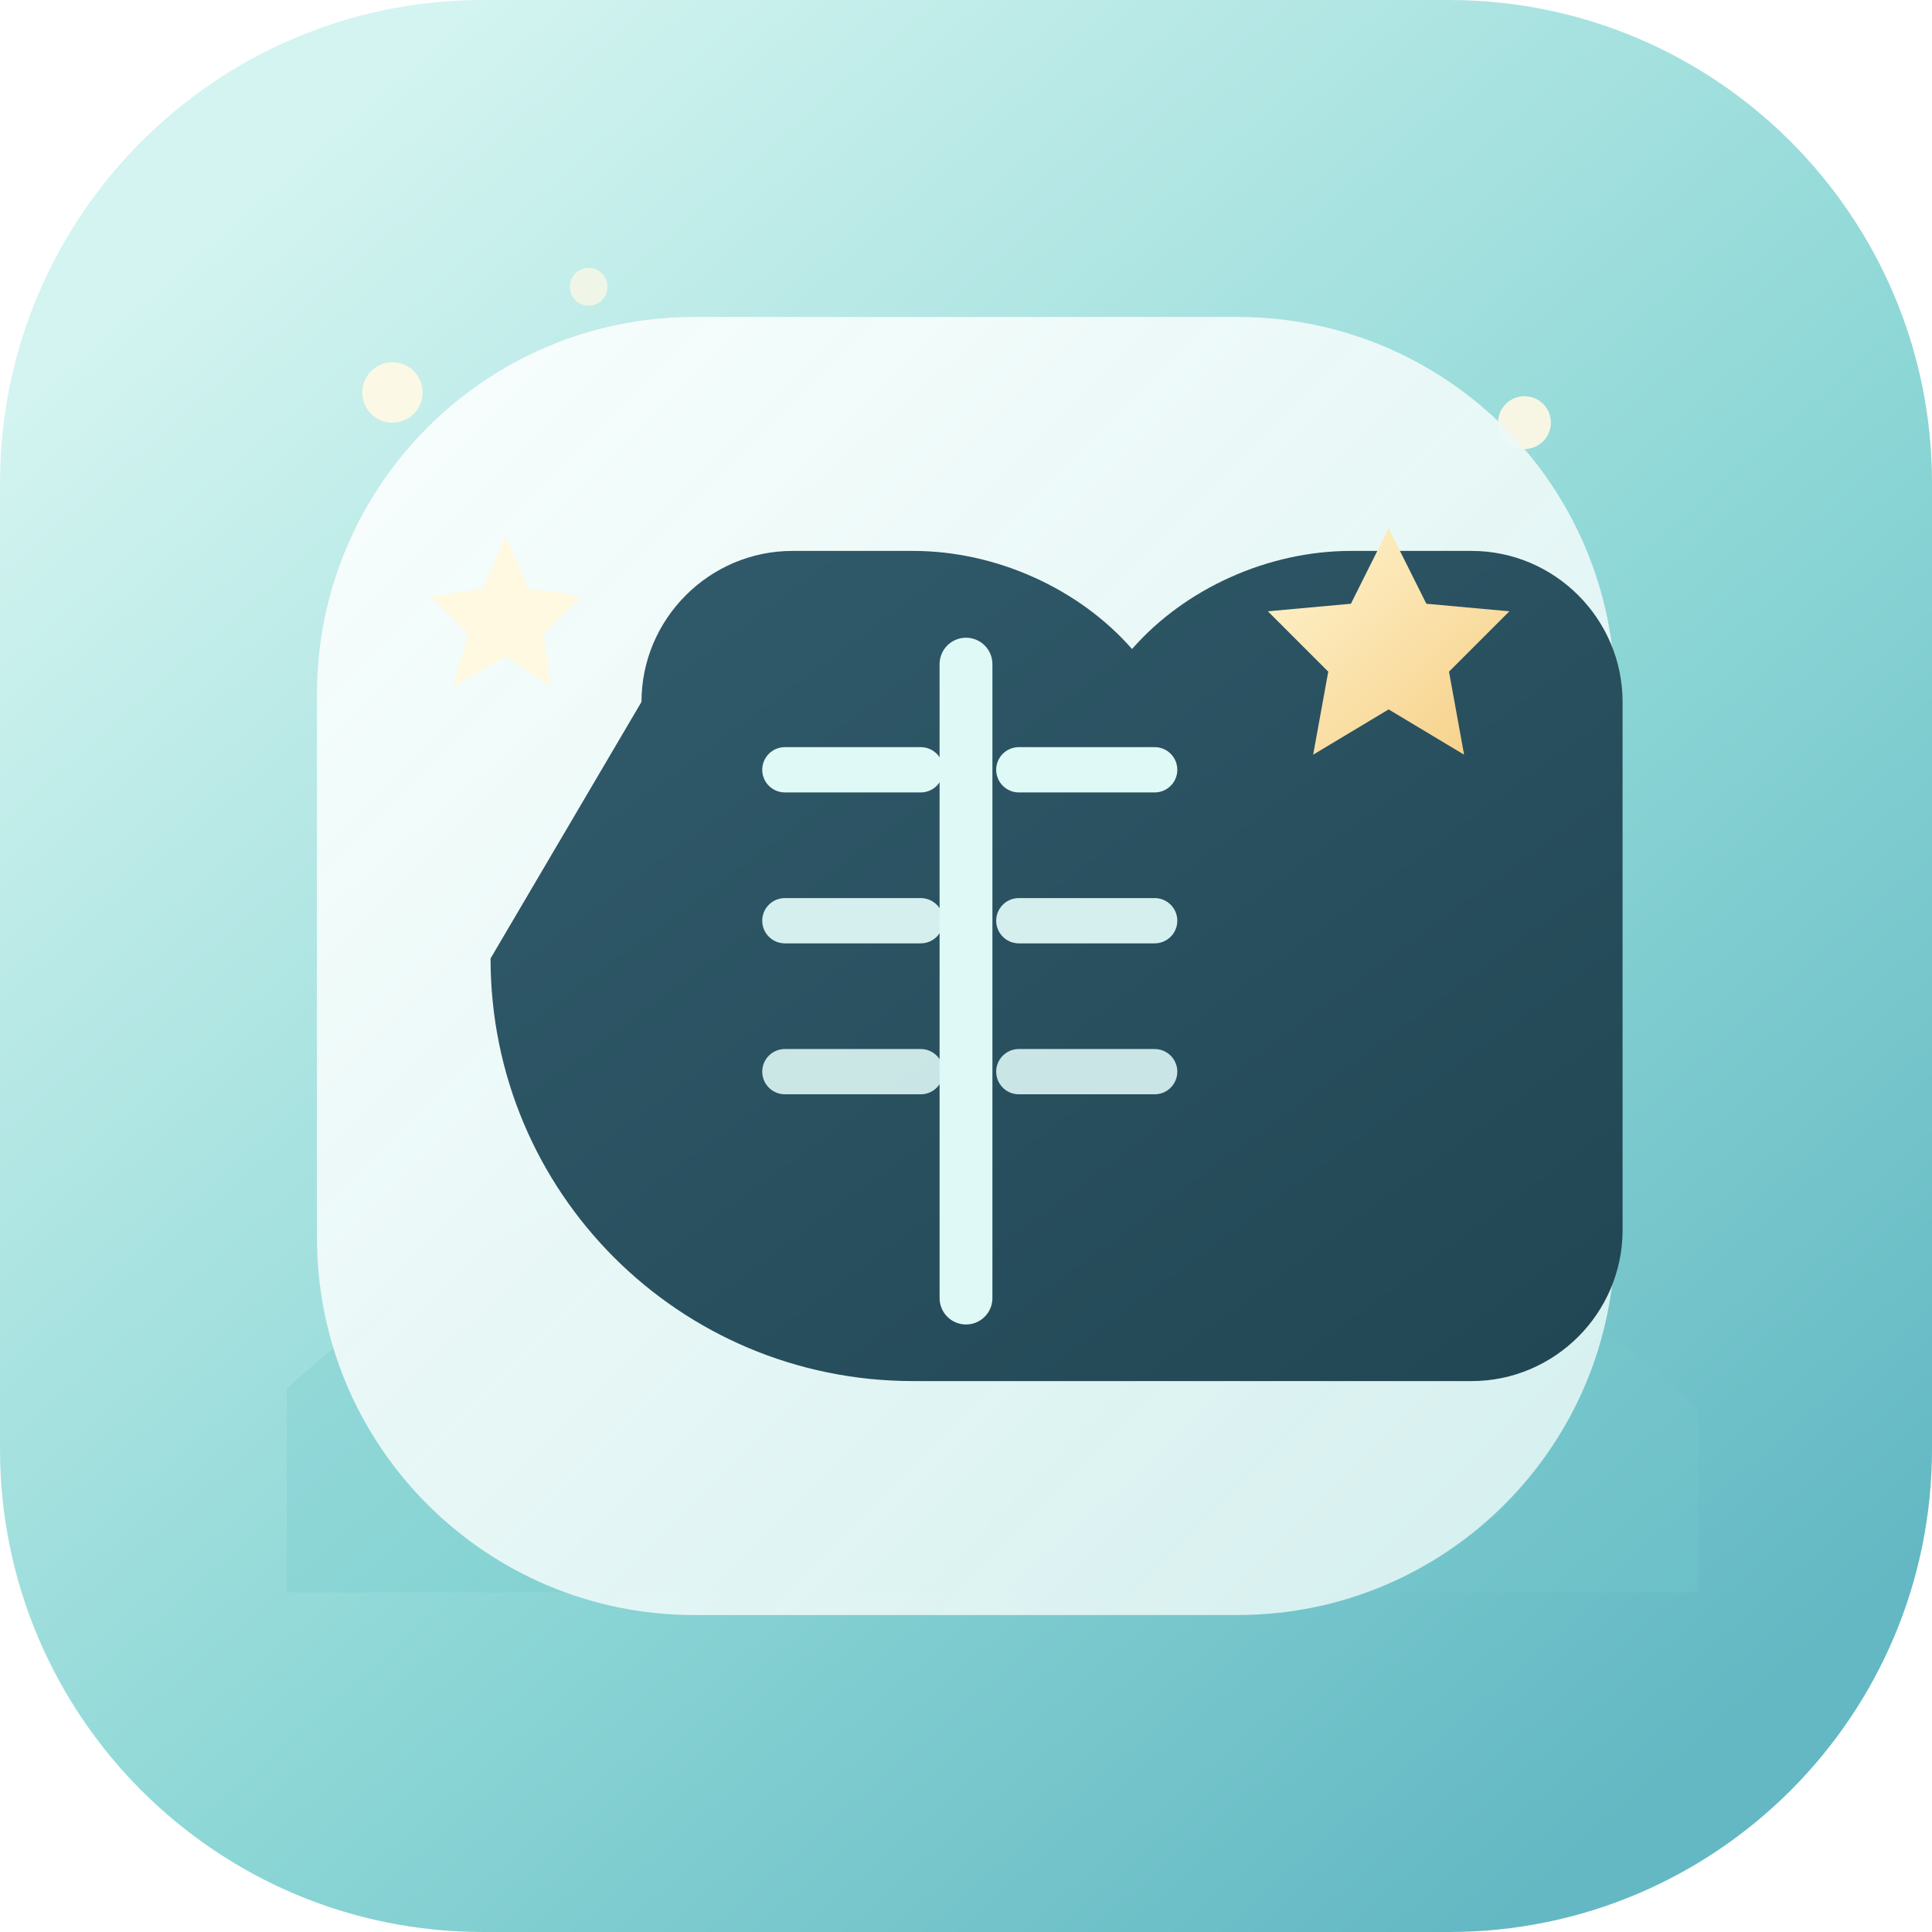
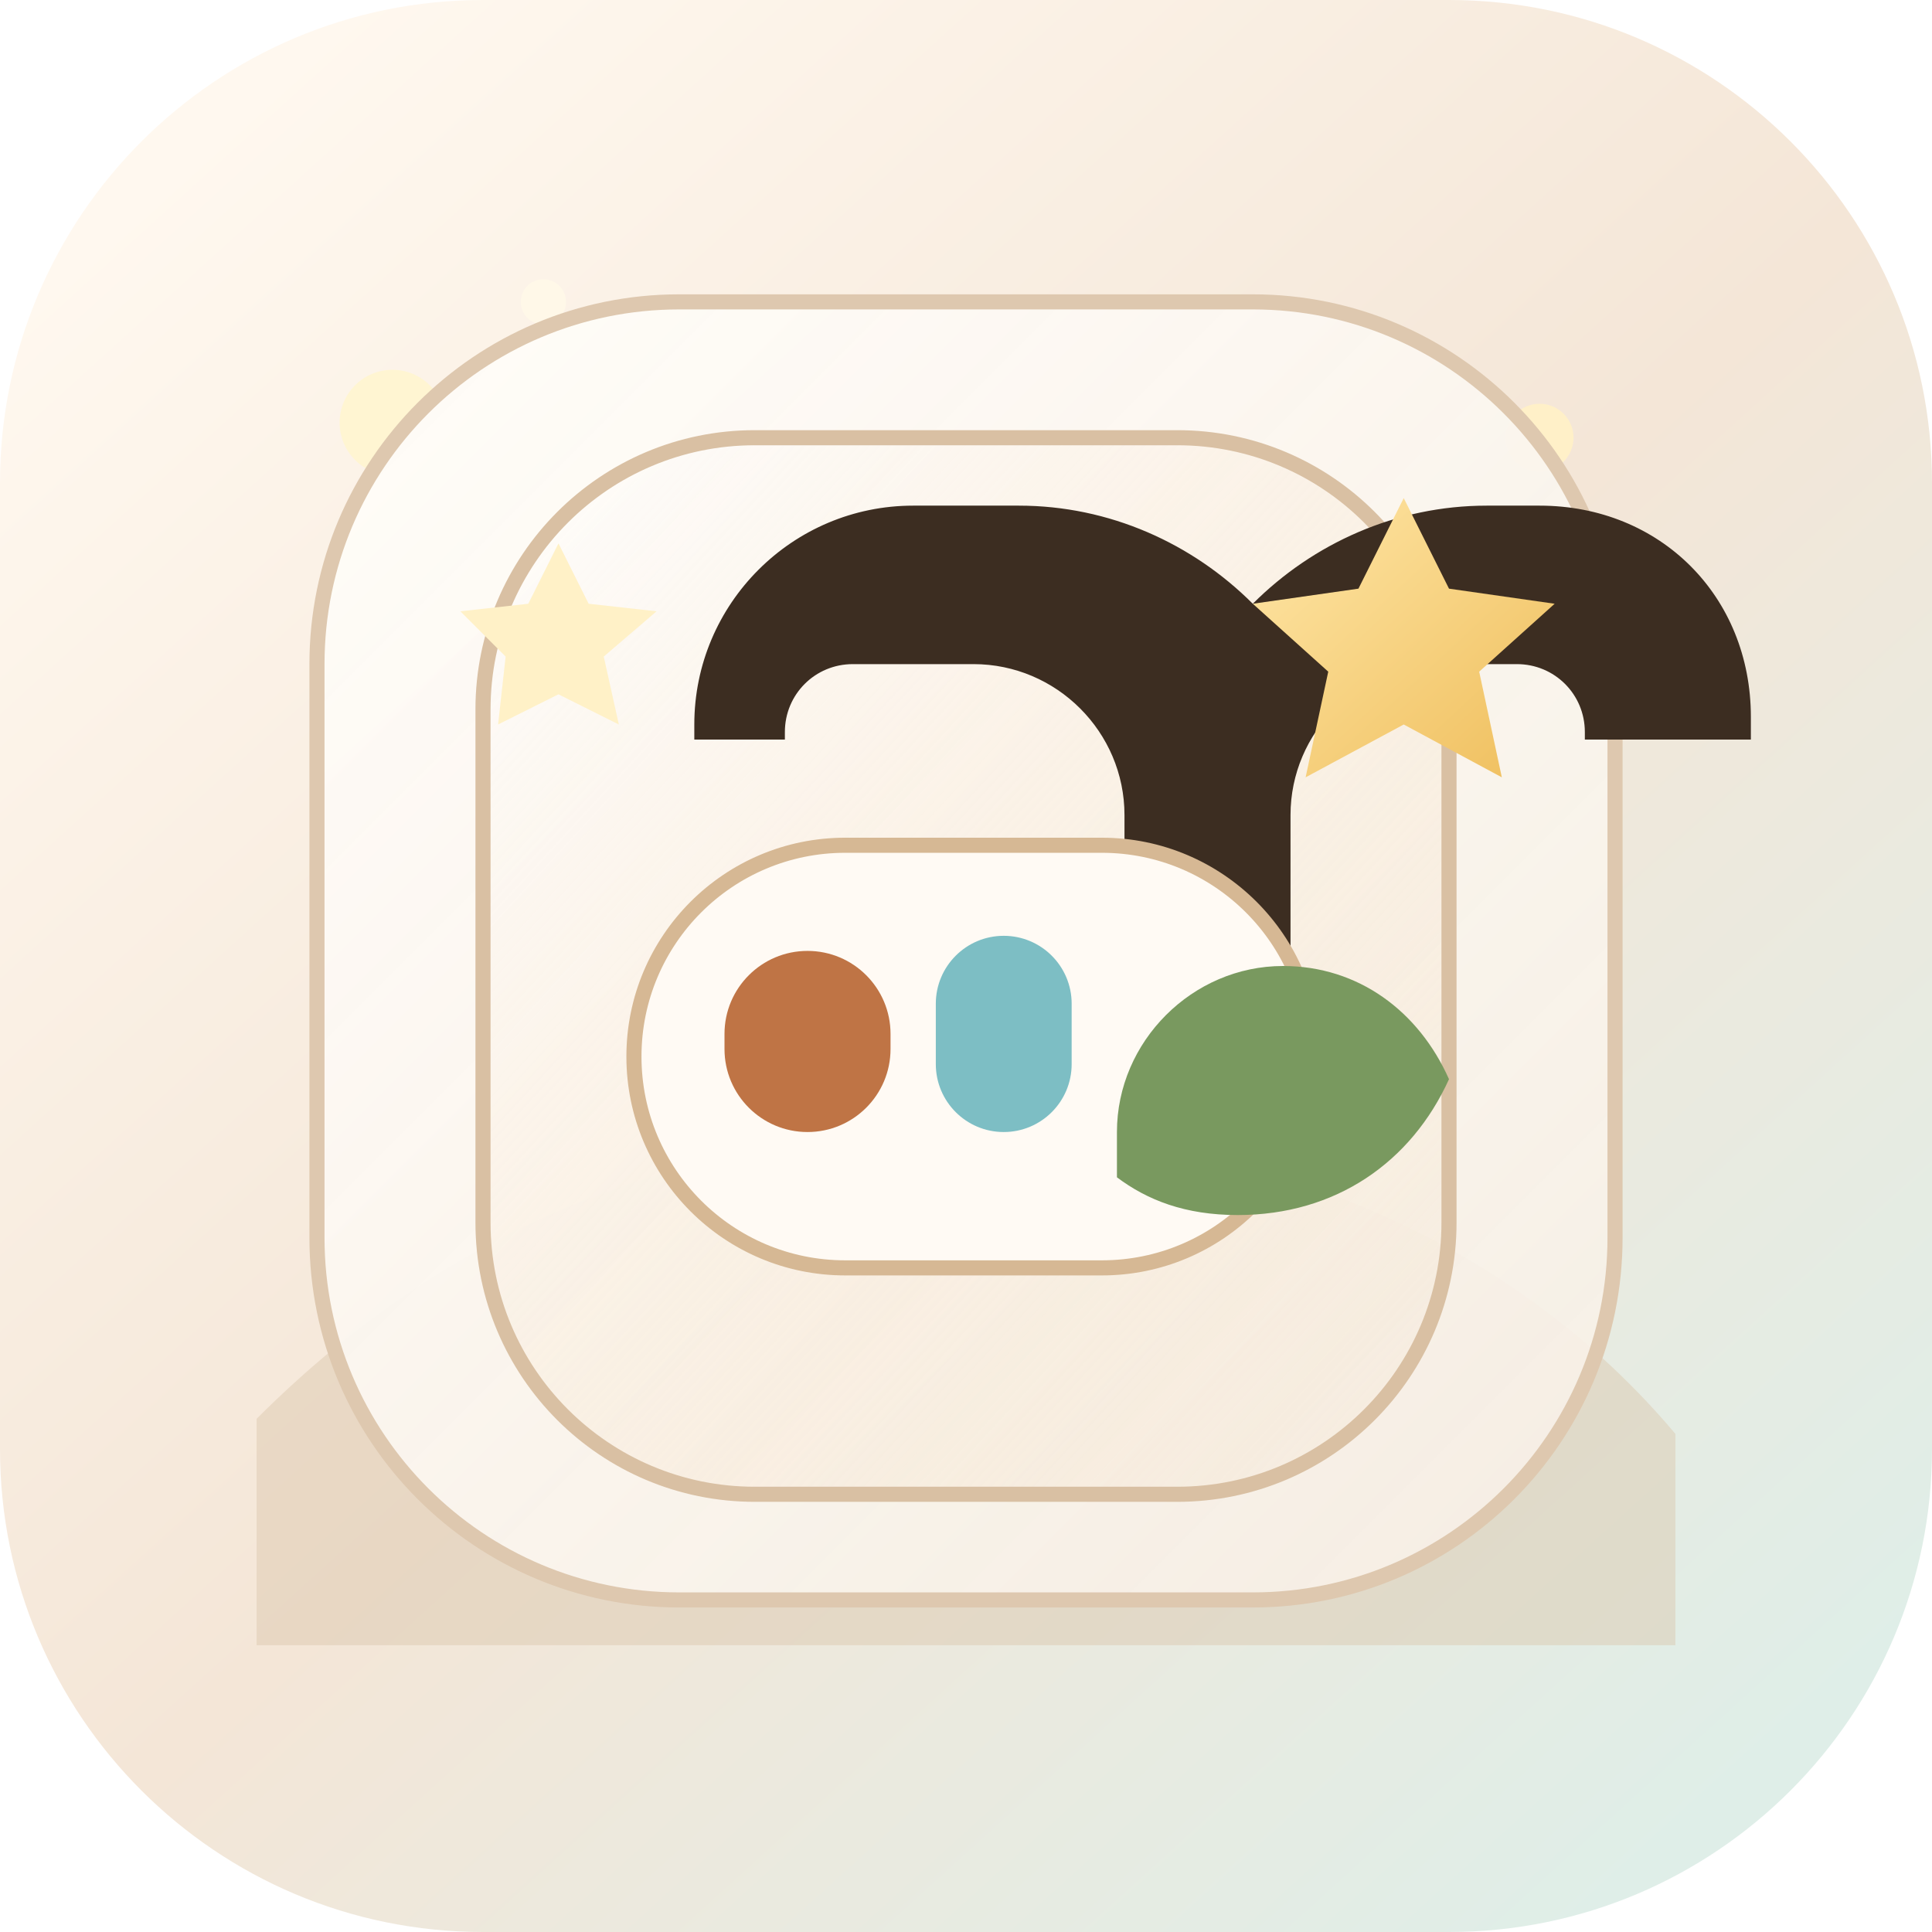
<svg xmlns="http://www.w3.org/2000/svg" viewBox="0 0 256 256">
  <defs>
-     <linearGradient id="bg" x1="14%" y1="10%" x2="86%" y2="92%">
-       <stop offset="0%" stop-color="#d3f4f0" />
-       <stop offset="55%" stop-color="#8fd8d7" />
-       <stop offset="100%" stop-color="#63b8c3" />
+     <linearGradient id="bg" x1="10%" y1="8%" x2="88%" y2="94%">
+       <stop offset="0%" stop-color="#fff8ef" />
+       <stop offset="52%" stop-color="#f4e6d7" />
+       <stop offset="100%" stop-color="#dfeee8" />
    </linearGradient>
    <linearGradient id="glass" x1="0%" y1="0%" x2="100%" y2="100%">
-       <stop offset="0%" stop-color="#fbfffe" stop-opacity="0.96" />
-       <stop offset="100%" stop-color="#dff4f3" stop-opacity="0.9" />
+       <stop offset="0%" stop-color="#fffdf9" stop-opacity="0.98" />
+       <stop offset="100%" stop-color="#f7efe5" stop-opacity="0.92" />
    </linearGradient>
-     <linearGradient id="ink" x1="0%" y1="0%" x2="100%" y2="100%">
-       <stop offset="0%" stop-color="#315b6c" />
-       <stop offset="100%" stop-color="#214653" />
+     <linearGradient id="glow" x1="0%" y1="0%" x2="100%" y2="100%">
+       <stop offset="0%" stop-color="#ffffff" stop-opacity="0.8" />
+       <stop offset="100%" stop-color="#f3d8b6" stop-opacity="0.08" />
    </linearGradient>
    <linearGradient id="gold" x1="0%" y1="0%" x2="100%" y2="100%">
-       <stop offset="0%" stop-color="#fff4cf" />
-       <stop offset="100%" stop-color="#f6cf86" />
+       <stop offset="0%" stop-color="#ffe7a8" />
+       <stop offset="100%" stop-color="#efbe5c" />
    </linearGradient>
  </defs>
  <rect width="256" height="256" rx="64" fill="url(#bg)" />
-   <circle cx="52" cy="52" r="4" fill="#fff9e6" opacity="0.95" />
-   <circle cx="78" cy="38" r="2.5" fill="#fff9e6" opacity="0.75" />
-   <circle cx="202" cy="56" r="3.5" fill="#fff9e6" opacity="0.92" />
-   <path d="M38 184c24-22 57-36 92-36 38 0 72 16 95 39v24H38z" fill="#76cacc" opacity="0.3" />
-   <rect x="42" y="42" width="172" height="172" rx="50" fill="url(#glass)" />
-   <path d="M85 93c0-11 9-20 20-20h16c11 0 22 5 29 13 7-8 18-13 29-13h16c11 0 20 9 20 20v70c0 11-9 20-20 20h-74c-31 0-56-25-56-56z" fill="url(#ink)" />
-   <path d="M128 88v84" stroke="#dff9f7" stroke-width="7" stroke-linecap="round" />
-   <path d="M104 102h18" stroke="#dff9f7" stroke-width="6" stroke-linecap="round" />
-   <path d="M135 102h18" stroke="#dff9f7" stroke-width="6" stroke-linecap="round" />
-   <path d="M104 122h18" stroke="#dff9f7" stroke-width="6" stroke-linecap="round" opacity="0.94" />
-   <path d="M135 122h18" stroke="#dff9f7" stroke-width="6" stroke-linecap="round" opacity="0.94" />
-   <path d="M104 142h18" stroke="#dff9f7" stroke-width="6" stroke-linecap="round" opacity="0.88" />
-   <path d="M135 142h18" stroke="#dff9f7" stroke-width="6" stroke-linecap="round" opacity="0.88" />
-   <path d="M184 70l5 10 11 1-8 8 2 11-10-6-10 6 2-11-8-8 11-1z" fill="url(#gold)" />
-   <path d="M67 71l3 7 7 1-5 5 1 7-6-4-7 4 2-7-5-5 7-1z" fill="#fff9de" opacity="0.95" />
+   <circle cx="52" cy="56" r="7" fill="#fff5d2" />
+   <circle cx="72" cy="40" r="3" fill="#fff8e8" />
+   <circle cx="204" cy="58" r="4.5" fill="#fff0c8" />
+   <path d="M34 188c26-26 57-38 95-38 39 0 72 15 93 40v28H34z" fill="#dac5aa" opacity="0.45" />
+   <rect x="42" y="40" width="172" height="172" rx="48" fill="url(#glass)" stroke="#dec8af" stroke-width="2" />
+   <rect x="64" y="58" width="128" height="140" rx="36" fill="url(#glow)" stroke="#d9c0a3" stroke-width="2" />
+   <path d="M92 96c0-16 13-29 29-29h14c12 0 23 5 31 13 8-8 19-13 31-13h7c16 0 28 12 28 28v3h-22v-1c0-5-4-9-9-9h-10c-11 0-20 9-20 20v48h-22v-48c0-11-9-20-20-20h-16c-5 0-9 4-9 9v1H92z" fill="#3c2d21" />
+   <rect x="84" y="112" width="90" height="56" rx="28" fill="#fffaf4" stroke="#d6b894" stroke-width="2" />
+   <rect x="96" y="126" width="22" height="24" rx="11" fill="#bf7445" />
+   <rect x="124" y="124" width="18" height="26" rx="9" fill="#7dbec4" />
+   <path d="M148 150c0-12 10-22 22-22 10 0 18 6 22 15-5 11-15 18-28 18-7 0-12-2-16-5z" fill="#79995f" />
+   <path d="M186 66l6 12 14 2-10 9 3 14-13-7-13 7 3-14-10-9 14-2z" fill="url(#gold)" />
+   <path d="M74 72l4 8 9 1-7 6 2 9-8-4-8 4 1-9-6-6 9-1z" fill="#fff1c7" />
</svg>
